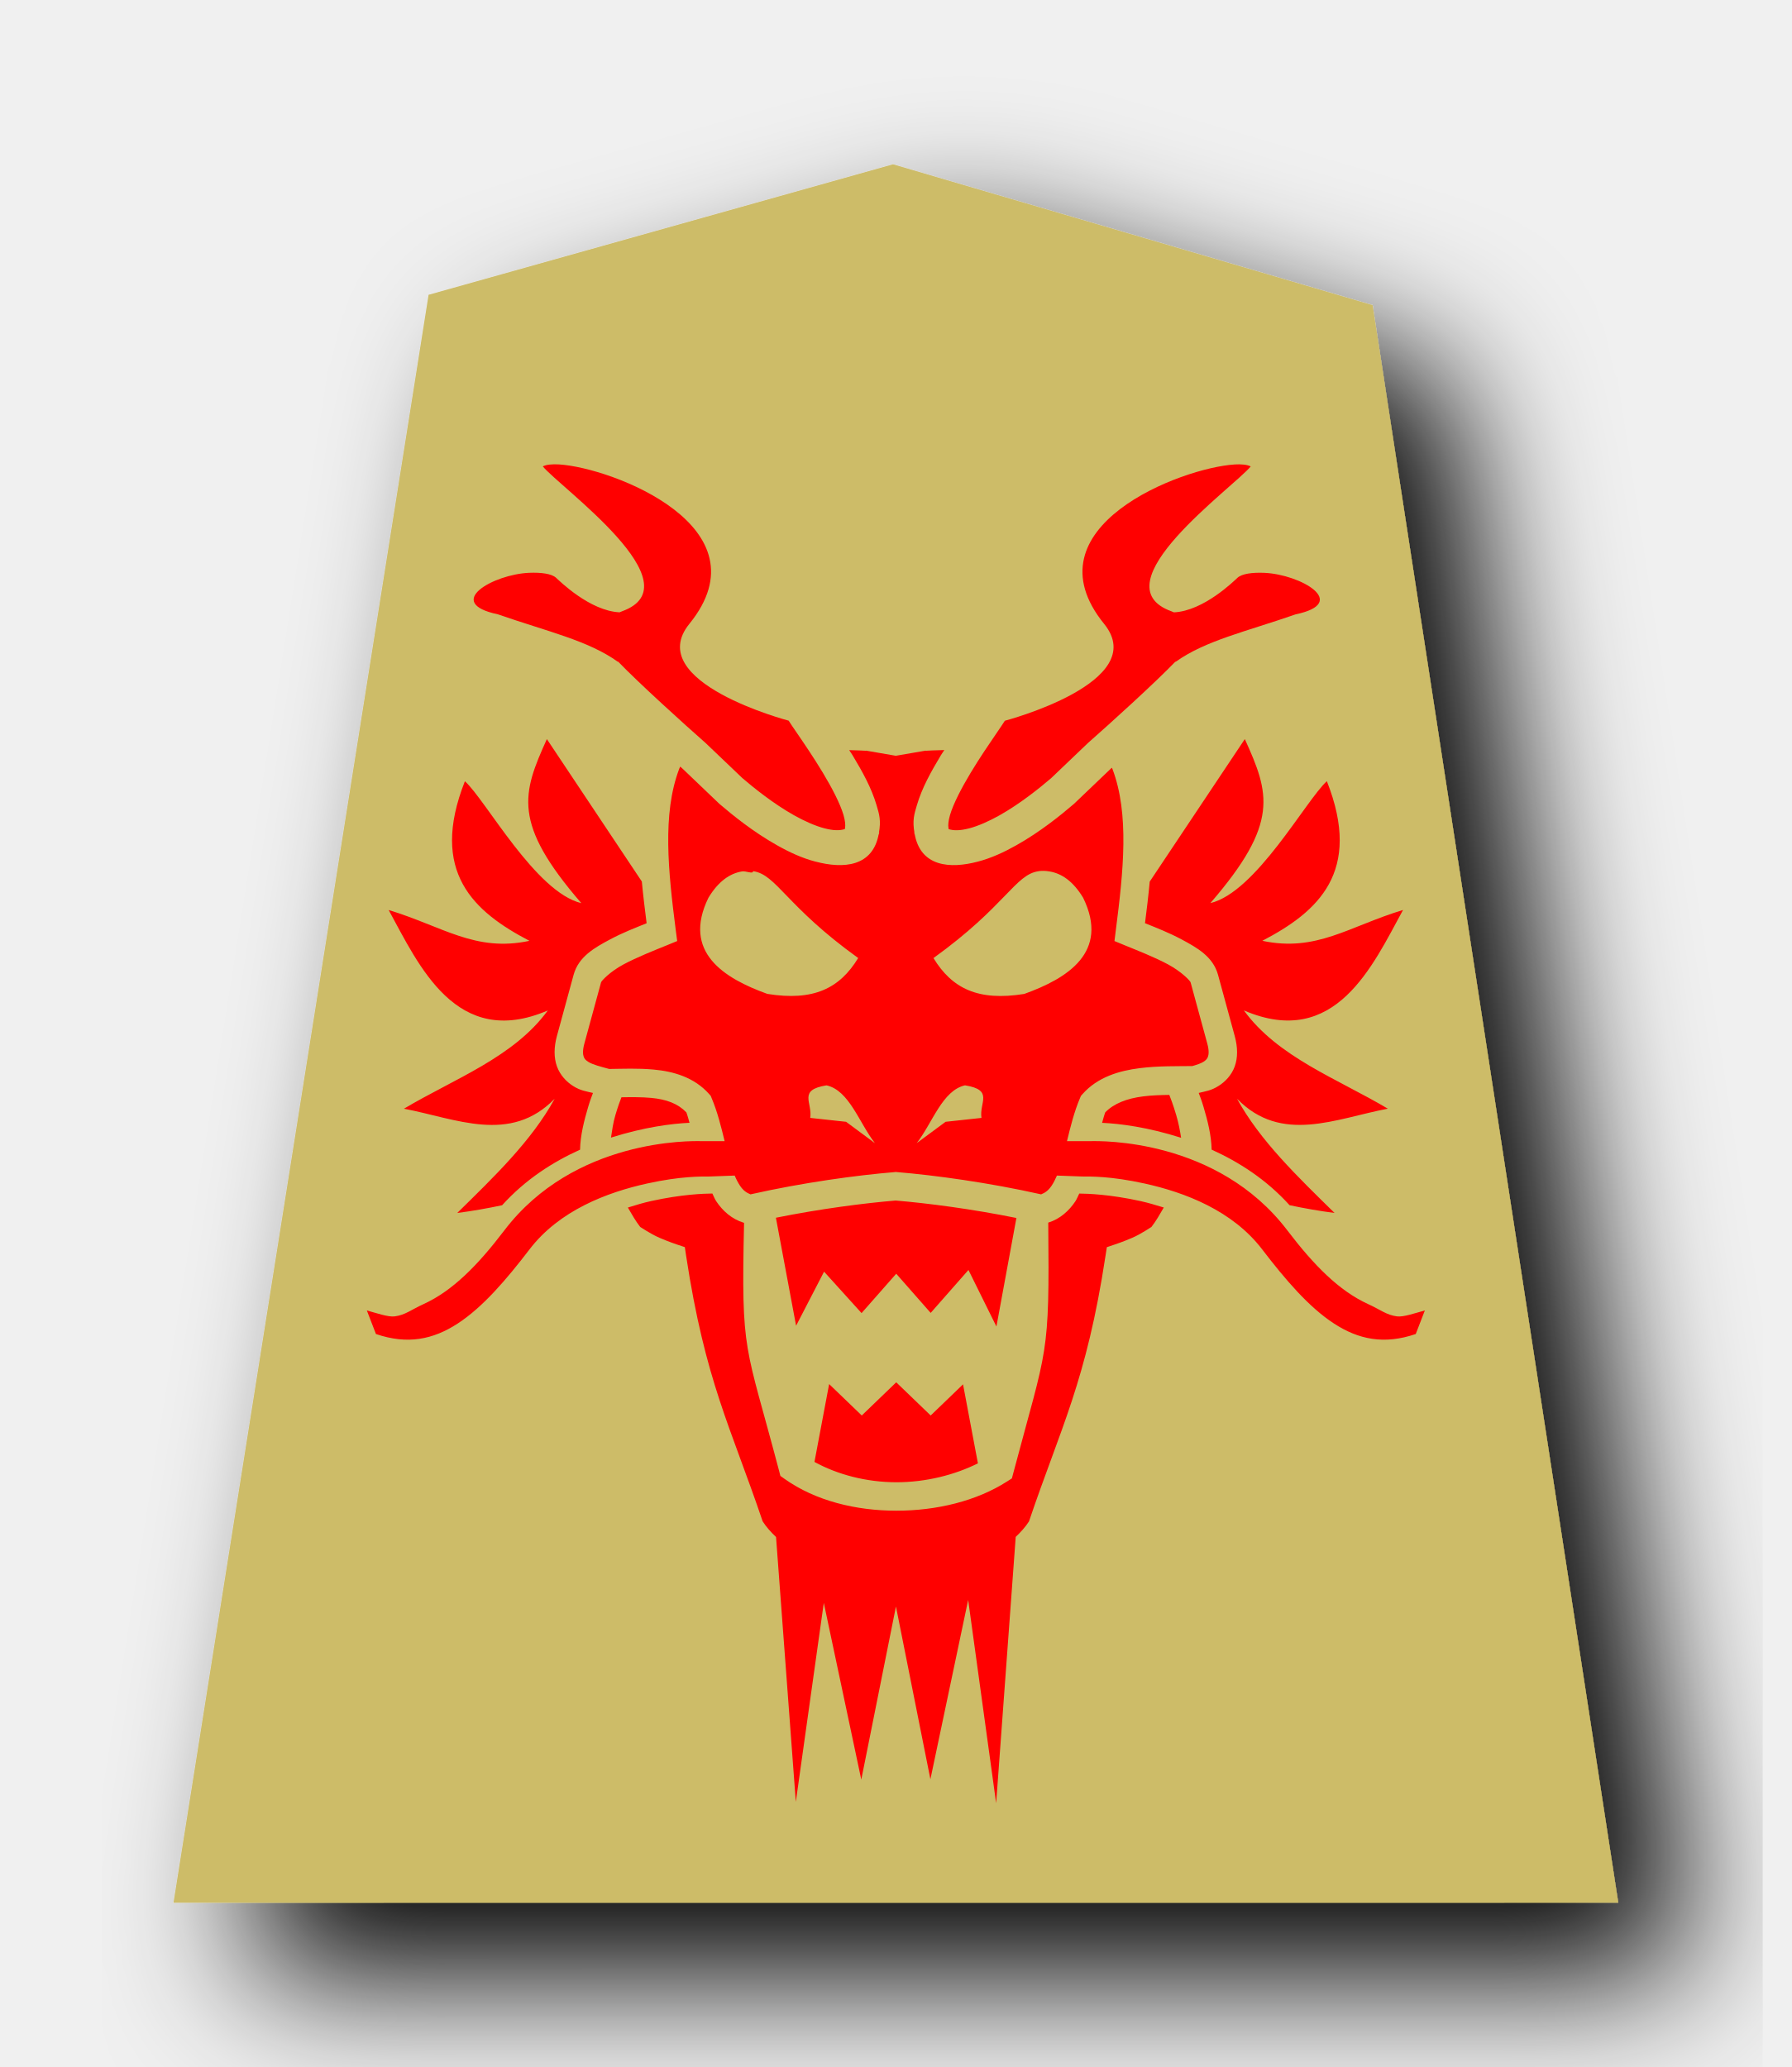
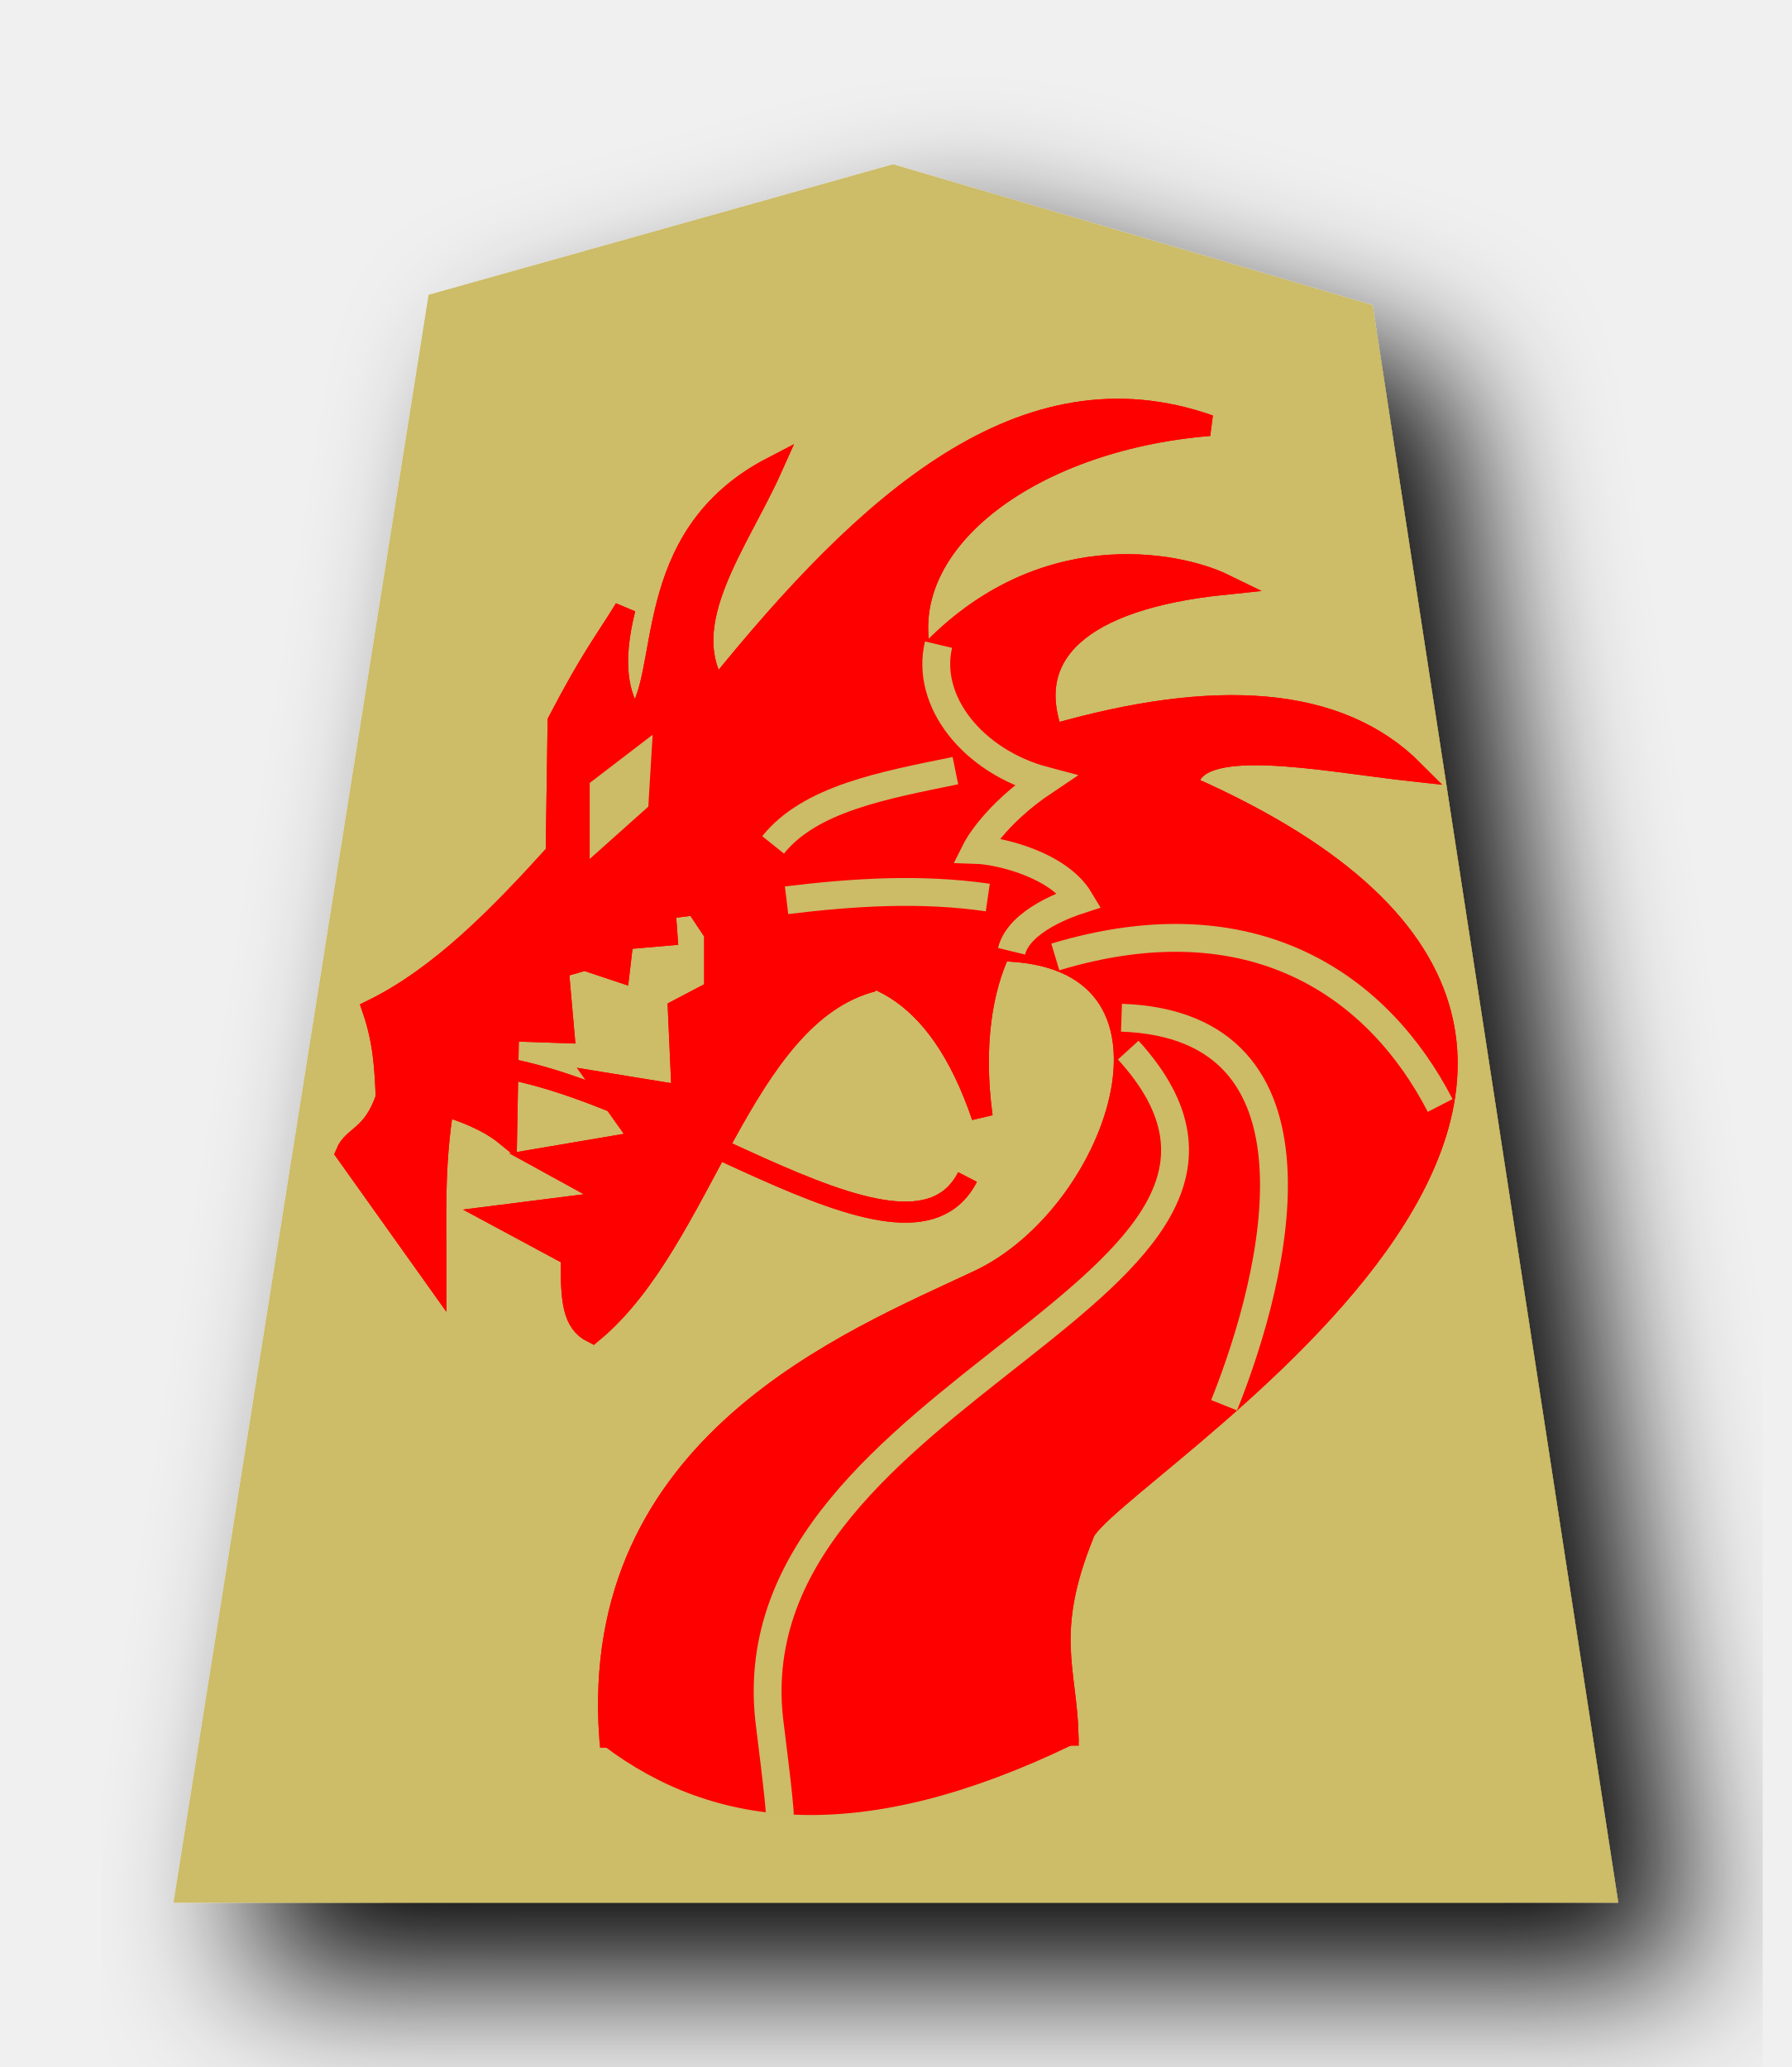
- <svg xmlns="http://www.w3.org/2000/svg" viewBox="0 0 52 60" version="1.1" id="svg14856" width="52" height="60">
-   <defs id="defs14824">
-     <filter id="a">
-       <feGaussianBlur in="SourceAlpha" result="blur" stdDeviation="2" id="feGaussianBlur14817" />
-       <feOffset result="offsetBlur" dx="2" dy="2" id="feOffset14819" />
-       <feBlend in="SourceGraphic" in2="offsetBlur" id="feBlend14821" mode="normal" />
+ <svg xmlns="http://www.w3.org/2000/svg" width="52" height="60" version="1.1" id="svg1717">
+   <defs id="defs1721">
+     <filter id="drop-shadow-27">
+       <feGaussianBlur in="SourceAlpha" result="blur" stdDeviation="2" id="feGaussianBlur5056-5" />
+       <feOffset result="offsetBlur" dx="2" dy="2" id="feOffset5058-6" />
+       <feBlend in="SourceGraphic" in2="offsetBlur" mode="normal" id="feBlend5060-96" />
    </filter>
  </defs>
-   <path d="M 29.922,5.97 17.084,9.578 10.033,54.03 49.967,54.028 43.177,9.865 Z" transform="matrix(1.05,0,0,1.05,-5.500001,-1.5)" fill="#cdbc68" filter="url(#a)" id="path14826" />
-   <g id="g13683" transform="translate(3.921499,1.54e-4)">
-     <path id="path3940" style="fill:#ff0000;fill-opacity:1;stroke:none;stroke-width:1px;stroke-linecap:butt;stroke-linejoin:miter;stroke-opacity:1" d="m 12.304,13.481 c -0.102,-0.006 -0.194,-0.005 -0.271,0.004 -0.083,0.009 -0.15,0.026 -0.201,0.053 0.503,0.614 4.462,3.429 2.297,4.207 -0.026,0.009 -0.043,0.02 -0.068,0.029 -0.866,-0.04 -1.75,-0.917 -1.846,-1.004 -0.129,-0.118 -0.432,-0.157 -0.779,-0.143 -1.043,0.044 -2.495,0.871 -0.908,1.205 1.446,0.503 2.622,0.76 3.484,1.379 l 0.004,-0.008 c 0.616,0.638 1.898,1.798 2.539,2.363 l 1.07,1.021 c 0.325,0.278 0.895,0.74 1.498,1.078 0.306,0.172 0.619,0.31 0.883,0.379 0.261,0.068 0.445,0.069 0.594,0.021 -0.001,-0.003 -0.002,-0.007 0.004,-0.035 0.014,-0.069 0.004,-0.207 -0.045,-0.373 -0.098,-0.333 -0.334,-0.785 -0.596,-1.221 -0.262,-0.436 -0.55,-0.859 -0.758,-1.162 -0.103,-0.151 -0.185,-0.27 -0.238,-0.355 0,0 -4.254,-1.117 -2.881,-2.811 2.278,-2.809 -2.248,-4.532 -3.781,-4.627 z m 19.6,0 v 0.002 c -1.533,0.095 -6.059,1.818 -3.781,4.627 1.374,1.694 -2.881,2.811 -2.881,2.811 -0.054,0.085 -0.135,0.205 -0.238,0.355 -0.207,0.303 -0.496,0.726 -0.758,1.162 -0.262,0.436 -0.498,0.888 -0.596,1.221 -0.049,0.166 -0.059,0.304 -0.045,0.373 0.006,0.028 0.005,0.032 0.004,0.035 0.148,0.048 0.333,0.046 0.594,-0.021 0.264,-0.069 0.577,-0.207 0.883,-0.379 0.603,-0.339 1.173,-0.8 1.498,-1.078 L 27.654,21.567 c 0.641,-0.565 1.923,-1.725 2.539,-2.363 l 0.004,0.008 c 0.863,-0.619 2.039,-0.876 3.484,-1.379 1.587,-0.334 0.135,-1.161 -0.908,-1.205 -0.348,-0.015 -0.65,0.025 -0.779,0.143 -0.096,0.087 -0.98,0.964 -1.846,1.004 -0.025,-0.009 -0.042,-0.02 -0.068,-0.029 -2.165,-0.778 1.794,-3.593 2.297,-4.207 -0.051,-0.026 -0.119,-0.044 -0.201,-0.053 -0.077,-0.009 -0.169,-0.01 -0.271,-0.004 z M 11.95,21.454 c -0.714,1.579 -1.014,2.435 1,4.762 -1.329,-0.318 -2.772,-2.991 -3.379,-3.539 -1.042,2.636 0.261,3.792 1.873,4.633 -1.571,0.336 -2.509,-0.416 -4.086,-0.895 0.878,1.605 1.963,4.057 4.619,2.916 -0.986,1.356 -2.706,1.979 -4.176,2.852 1.511,0.286 3.086,1.036 4.375,-0.289 -0.669,1.222 -1.759,2.266 -2.828,3.316 0.443,-0.058 0.877,-0.135 1.303,-0.225 0.684,-0.756 1.477,-1.257 2.262,-1.613 0.008,-0.418 0.121,-0.854 0.234,-1.236 0.068,-0.228 0.088,-0.263 0.141,-0.41 -0.194,-0.049 -0.355,-0.062 -0.578,-0.203 -0.189,-0.12 -0.373,-0.309 -0.467,-0.566 -0.093,-0.258 -0.09,-0.557 -0.002,-0.883 l 0.484,-1.775 c 0.144,-0.529 0.602,-0.786 1.061,-1.031 0.362,-0.194 0.727,-0.334 1.059,-0.469 -0.051,-0.401 -0.101,-0.806 -0.139,-1.211 z m 20.256,0 -2.76,4.137 c -0.037,0.404 -0.086,0.807 -0.137,1.207 0.332,0.134 0.696,0.275 1.059,0.469 0.459,0.246 0.916,0.502 1.061,1.031 l 0.484,1.775 c 0.089,0.326 0.093,0.625 0,0.883 -0.093,0.258 -0.28,0.447 -0.469,0.566 -0.223,0.141 -0.382,0.154 -0.576,0.203 0.053,0.147 0.073,0.182 0.141,0.41 0.114,0.382 0.226,0.818 0.234,1.236 0.785,0.356 1.578,0.857 2.262,1.613 0.427,0.091 0.861,0.167 1.305,0.225 -1.069,-1.051 -2.161,-2.094 -2.83,-3.316 1.289,1.325 2.866,0.575 4.377,0.289 -1.47,-0.872 -3.191,-1.496 -4.178,-2.852 2.657,1.141 3.741,-1.311 4.619,-2.916 -1.577,0.478 -2.513,1.23 -4.084,0.895 1.612,-0.84 2.915,-1.997 1.873,-4.633 -0.607,0.548 -2.052,3.221 -3.381,3.539 2.014,-2.327 1.714,-3.183 1,-4.762 z m -8.719,0.318 c -0.252,0.007 -0.502,0.016 -0.529,0.02 -0.006,7e-4 -0.014,-0.002 -0.02,-0.002 l -0.861,0.148 -0.859,-0.148 c -0.006,-5e-4 -0.015,0.003 -0.021,0.002 -0.024,-0.003 -0.251,-0.012 -0.473,-0.018 0.035,0.057 0.063,0.092 0.098,0.15 0.283,0.471 0.546,0.938 0.697,1.451 0.077,0.261 0.134,0.436 0.066,0.811 0.003,-0.016 0.009,-0.027 0.012,-0.043 -0.006,0.077 -0.013,0.088 -0.014,0.09 0.004,-0.02 -0.002,-0.028 0.002,-0.047 -0.165,0.987 -1.044,1.034 -1.83,0.826 h -0.004 c -0.393,-0.102 -0.759,-0.272 -1.119,-0.475 -0.706,-0.396 -1.308,-0.89 -1.658,-1.189 l -0.021,-0.018 -1.061,-1.014 c -0.019,-0.016 -0.053,-0.047 -0.072,-0.064 -0.003,0.008 -0.031,0.068 -0.031,0.068 v 0.002 c -0.495,1.309 -0.316,2.978 -0.098,4.68 l 0.041,0.314 -0.295,0.121 c -0.379,0.154 -0.867,0.346 -1.262,0.557 -0.394,0.211 -0.641,0.477 -0.652,0.52 l -0.484,1.775 c -0.058,0.211 -0.042,0.323 -0.02,0.385 0.022,0.062 0.056,0.1 0.135,0.15 0.128,0.081 0.362,0.139 0.604,0.205 0.392,-0.004 0.833,-0.025 1.295,0.018 0.565,0.052 1.171,0.22 1.607,0.711 l 0.045,0.051 0.025,0.062 c 0.171,0.403 0.277,0.836 0.379,1.254 h -0.666 c -0.314,-0.009 -3.7,-0.075 -5.729,2.592 -0.767,1.008 -1.5,1.753 -2.342,2.137 -0.368,0.168 -0.531,0.317 -0.838,0.357 -0.19,0.025 -0.527,-0.095 -0.809,-0.172 l 0.264,0.684 c 0.917,0.314 1.661,0.159 2.371,-0.303 0.737,-0.48 1.419,-1.284 2.082,-2.148 0.864,-1.136 2.256,-1.662 3.418,-1.918 0.988,-0.217 1.573,-0.202 1.803,-0.203 l 0.738,-0.027 c 0.047,0.112 0.099,0.211 0.152,0.291 0.095,0.144 0.192,0.208 0.307,0.254 1.517,-0.342 3.092,-0.556 4.184,-0.646 l 0.033,-0.004 0.035,0.004 c 1.091,0.09 2.664,0.305 4.182,0.646 0.115,-0.046 0.211,-0.11 0.307,-0.254 0.053,-0.08 0.104,-0.179 0.152,-0.291 l 0.74,0.027 c 0.23,9.99e-4 0.815,-0.014 1.803,0.203 1.162,0.256 2.554,0.782 3.418,1.918 0.663,0.864 1.345,1.669 2.082,2.148 0.71,0.462 1.454,0.617 2.371,0.303 l 0.264,-0.684 c -0.282,0.076 -0.619,0.197 -0.809,0.172 -0.307,-0.04 -0.47,-0.189 -0.838,-0.357 -0.842,-0.384 -1.575,-1.129 -2.342,-2.137 -2.028,-2.667 -5.415,-2.601 -5.729,-2.592 h -0.668 c 0.101,-0.418 0.208,-0.851 0.379,-1.254 l 0.027,-0.062 0.045,-0.051 c 0.44,-0.495 1.064,-0.677 1.658,-0.752 0.55,-0.07 1.091,-0.054 1.529,-0.061 0.128,-0.037 0.243,-0.074 0.318,-0.121 0.079,-0.05 0.112,-0.088 0.135,-0.15 0.022,-0.062 0.038,-0.174 -0.02,-0.385 l -0.484,-1.775 c -0.012,-0.043 -0.26,-0.308 -0.654,-0.52 -0.394,-0.211 -0.883,-0.402 -1.262,-0.557 l -0.293,-0.121 0.039,-0.314 c 0.219,-1.702 0.398,-3.373 -0.098,-4.682 -5.5e-5,-1.3e-4 -0.015,-0.033 -0.016,-0.035 -0.009,0.008 -0.026,0.023 -0.035,0.031 l -1.061,1.014 -0.021,0.018 c -0.35,0.3 -0.953,0.793 -1.658,1.189 -0.361,0.203 -0.726,0.372 -1.119,0.475 h -0.002 c -0.787,0.208 -1.668,0.162 -1.832,-0.828 0.004,0.02 -4.19e-4,0.028 0.004,0.049 -3.7e-4,-0.002 -0.007,-0.012 -0.014,-0.09 0.002,0.015 0.007,0.026 0.01,0.041 -0.067,-0.372 -0.009,-0.548 0.068,-0.809 0.151,-0.513 0.414,-0.98 0.697,-1.451 0.035,-0.059 0.064,-0.095 0.1,-0.152 z m -5.551,3.516 c 0.679,0.097 0.952,1.013 3.049,2.521 -0.536,0.882 -1.297,1.258 -2.637,1.041 -1.257,-0.452 -2.48,-1.213 -1.709,-2.791 0.291,-0.48 0.62,-0.704 0.973,-0.764 0.119,-0.02 0.321,0.087 0.324,-0.008 z m 8.283,0 c 0.097,-0.014 0.202,-0.013 0.322,0.008 0.353,0.06 0.682,0.284 0.973,0.764 0.771,1.578 -0.452,2.339 -1.709,2.791 -1.34,0.217 -2.098,-0.159 -2.635,-1.041 2.096,-1.509 2.37,-2.425 3.049,-2.521 z m -6.154,6.217 c 0.66,0.144 0.95,1.093 1.406,1.678 L 20.634,32.563 19.593,32.45 c 0.07,-0.451 -0.367,-0.81 0.473,-0.945 z m 4.023,0 c 0.84,0.135 0.405,0.495 0.475,0.945 l -1.041,0.113 -0.838,0.619 c 0.457,-0.585 0.744,-1.533 1.404,-1.678 z m 5.928,0.277 c -0.258,0.004 -0.516,0.012 -0.758,0.043 -0.479,0.06 -0.855,0.209 -1.102,0.463 -0.034,0.088 -0.062,0.2 -0.092,0.305 0.519,0.023 1.324,0.125 2.293,0.434 -0.032,-0.21 -0.075,-0.434 -0.141,-0.656 -0.097,-0.327 -0.162,-0.486 -0.201,-0.588 z m -15.902,0.07 c -0.046,0.124 -0.09,0.229 -0.176,0.518 -0.067,0.226 -0.094,0.44 -0.127,0.652 0.963,-0.305 1.763,-0.407 2.279,-0.43 -0.03,-0.104 -0.058,-0.215 -0.092,-0.303 -0.246,-0.255 -0.579,-0.379 -1.023,-0.42 -0.269,-0.025 -0.562,-0.023 -0.861,-0.018 z m 2.639,2.793 c -0.253,0.003 -0.885,0.022 -1.779,0.219 -0.219,0.048 -0.447,0.117 -0.674,0.188 0.113,0.193 0.223,0.389 0.359,0.564 -0.007,-0.009 0.292,0.198 0.555,0.312 0.263,0.114 0.5,0.193 0.5,0.193 l 0.24,0.08 0.037,0.25 c 0.555,3.646 1.3,4.984 2.221,7.709 0.107,0.167 0.242,0.316 0.389,0.455 l 0.574,7.689 0.812,-5.777 1.088,5.131 1.006,-5.025 1,5.014 1.096,-5.205 0.812,5.9 0.568,-7.73 c 0.145,-0.138 0.279,-0.284 0.385,-0.449 0.921,-2.726 1.666,-4.065 2.221,-7.711 l 0.039,-0.25 0.238,-0.08 c 0,0 0.239,-0.079 0.502,-0.193 0.263,-0.114 0.559,-0.321 0.553,-0.312 0.137,-0.176 0.247,-0.373 0.359,-0.566 -0.226,-0.07 -0.454,-0.137 -0.672,-0.186 -0.896,-0.197 -1.53,-0.216 -1.781,-0.219 -0.038,0.075 -0.067,0.154 -0.113,0.225 -0.18,0.271 -0.442,0.512 -0.787,0.619 0.038,3.947 -0.024,3.54 -1.014,7.268 l -0.041,0.156 -0.135,0.086 c -0.889,0.572 -2.052,0.852 -3.219,0.852 -1.166,-4.8e-4 -2.343,-0.284 -3.244,-0.924 l -0.121,-0.086 -0.037,-0.145 C 17.704,38.951 17.586,39.364 17.673,35.495 l -0.01,-0.002 c -0.349,-0.106 -0.616,-0.349 -0.797,-0.623 -0.047,-0.07 -0.075,-0.15 -0.113,-0.225 z m 5.324,0.203 c -0.924,0.077 -2.201,0.242 -3.48,0.5 l 0.586,3.135 0.812,-1.57 1.088,1.203 1.006,-1.143 1,1.137 1.096,-1.246 0.812,1.641 0.58,-3.15 c -1.287,-0.261 -2.571,-0.428 -3.5,-0.506 z m 0.012,5.277 -1,0.963 -0.947,-0.912 -0.426,2.26 c 0.672,0.369 1.508,0.589 2.377,0.59 0.863,3.48e-4 1.696,-0.214 2.367,-0.549 l -0.432,-2.293 -0.939,0.904 z" />
+   <filter id="drop-shadow">
+     <feGaussianBlur in="SourceAlpha" result="blur" stdDeviation="2" id="feGaussianBlur1692" />
+     <feOffset result="offsetBlur" dx="2" dy="2" id="feOffset1694" />
+     <feBlend in="SourceGraphic" in2="offsetBlur" mode="normal" id="feBlend1696" />
+   </filter>
+   <path style="fill:#cdbc68;fill-opacity:1;filter:url(#drop-shadow-27)" id="path5861" d="m 29.922,5.97 -12.838,3.608 -7.051,44.452 39.934,-0.002 -6.79,-44.163 z" transform="matrix(1.05,0,0,1.05,-5.5,-1.5)" />
+   <g transform="matrix(0.7642564,0,0,0.7642564,-51.03718,-92.5029)" id="g5991">
+     <path style="fill:#ff0000;fill-opacity:1;stroke:#ff0000;stroke-width:0.8;stroke-linecap:butt;stroke-linejoin:miter;stroke-miterlimit:4;stroke-dasharray:none;stroke-opacity:1" d="m 99.939,158.298 c -5.05,1.298 -6.423,9.839 -10.661,13.344 -0.736,-0.368 -0.828,-1.192 -0.798,-2.901 l -2.828,-1.523 4.569,-0.58 -2.901,-1.595 3.844,-0.653 -1.595,-2.248 3.118,0.508 -0.145,-3.263 1.378,-0.725 V 156.485 l -0.725,-1.088 -1.16,0.145 0.073,1.015 -1.668,0.145 -0.145,1.233 -1.305,-0.435 -1.015,0.29 0.218,2.466 -2.103,-0.072 -0.073,3.989 c -0.474,-0.387 -1.149,-0.774 -2.393,-1.16 -0.385,2.272 -0.286,4.327 -0.29,6.6 l -3.409,-4.786 c 0.27,-0.657 1.007,-0.598 1.523,-2.103 -0.045,-1.05 -0.085,-2.098 -0.508,-3.336 2.56,-1.264 4.783,-3.539 6.962,-5.947 l 0.073,-5.004 c 1.305,-2.498 1.753,-2.994 2.538,-4.279 -0.51,2.033 -0.286,3.332 0.363,4.206 1.446,-1.538 0.089,-6.905 5.222,-9.573 -1.287,2.877 -3.691,5.894 -2.103,8.413 5.712,-7.082 11.658,-12.498 18.711,-10.008 -6.96,0.571 -12.106,4.596 -10.904,8.948 4.373,-4.886 9.736,-3.754 11.456,-2.915 -5.427,0.561 -7.647,2.641 -6.499,5.715 6.145,-1.765 10.849,-1.497 13.707,1.378 -3.442,-0.376 -8.448,-1.443 -8.58,0.571 24.088,10.629 -3.532,26.368 -3.966,28.437 -1.502,3.714 -0.65,5.123 -0.58,7.615 l -17.405,0.072 c -0.79,-11.119 9.081,-15.023 14.019,-17.348 5.409,-2.547 8.743,-12.412 0.809,-12.521 -0.674,1.42 -1.059,3.566 -0.686,6.3 -1.656,-4.871 -4.462,-6.293 -8.05,-5.367" id="path5923" />
+     <g id="g5959" style="stroke-width:0.8;stroke-miterlimit:4;stroke-dasharray:none">
+       <path id="path5925" d="m 76.815,188.497 c -0.383,-1.615 0.982,-3.333 3.033,-3.876 -1.475,-0.986 -1.966,-1.97 -1.966,-1.97 0.661,-0.021 2.352,-0.417 2.954,-1.423 -0.279,-0.091 -1.725,-0.574 -1.941,-1.465" style="display:inline;fill:none;stroke:#ffffff;stroke-width:0.6;stroke-linecap:butt;stroke-linejoin:miter;stroke-miterlimit:4;stroke-dasharray:none;stroke-opacity:1" transform="matrix(1.333333,0,0,-1.333333,0,396.8507)" />
+       <g id="g5957" style="stroke-width:0.8;stroke-miterlimit:4;stroke-dasharray:none">
+         <g id="g5949" style="stroke:#ffffff;stroke-width:0.8;stroke-miterlimit:4;stroke-dasharray:none">
+           <path id="path5927" d="m 106.855,157.383 c 7.556,-2.277 12.294,1.142 14.615,5.641" style="fill:none;stroke:#ffffff;stroke-width:0.8;stroke-linecap:butt;stroke-linejoin:miter;stroke-miterlimit:4;stroke-dasharray:none;stroke-opacity:1" />
+           <path id="path5929" d="m 109.368,159.691 c 8.144,0.284 5.927,9.657 3.897,14.718" style="fill:none;stroke:#ffffff;stroke-width:0.8;stroke-linecap:butt;stroke-linejoin:miter;stroke-miterlimit:4;stroke-dasharray:none;stroke-opacity:1" />
+           <path id="path5931" d="m 113.778,156.87 c 3.371,1.833 6.189,4.367 4.974,12" style="fill:none;stroke:#ffffff;stroke-width:0.8;stroke-linecap:butt;stroke-linejoin:miter;stroke-miterlimit:4;stroke-dasharray:none;stroke-opacity:1" />
+           <path id="path5933" d="m 108.701,173.639 c -1.781,0.807 -2.699,7.632 -1.436,7.231" style="fill:none;stroke:#ffffff;stroke-width:0.8;stroke-linecap:butt;stroke-linejoin:miter;stroke-miterlimit:4;stroke-dasharray:none;stroke-opacity:1" />
+           <g style="stroke:#ffffff;stroke-width:0.8;stroke-miterlimit:4;stroke-dasharray:none" id="g5947">
+             <path style="fill:none;stroke:#ffffff;stroke-width:0.8;stroke-linecap:butt;stroke-linejoin:miter;stroke-miterlimit:4;stroke-dasharray:none;stroke-opacity:1" d="m 114.035,161.742 c 2.846,11.105 -15.307,14.109 -12.666,25.128" id="path5935" />
+             <path style="fill:none;stroke:#ffffff;stroke-width:0.8;stroke-linecap:butt;stroke-linejoin:miter;stroke-miterlimit:4;stroke-dasharray:none;stroke-opacity:1" d="m 109.625,160.921 c 8.402,9.23 -15.847,12.912 -13.538,26.102" id="path5937" />
+             <path style="fill:none;stroke:#ffffff;stroke-width:0.8;stroke-linecap:butt;stroke-linejoin:miter;stroke-miterlimit:4;stroke-dasharray:none;stroke-opacity:1" d="m 106.137,168.101 2.82,1.333" id="path5939" />
+             <path style="fill:none;stroke:#ffffff;stroke-width:0.8;stroke-linecap:butt;stroke-linejoin:miter;stroke-miterlimit:4;stroke-dasharray:none;stroke-opacity:1" d="m 100.958,171.075 c 0.944,1.219 1.638,2.318 3.128,2.308" id="path5941" />
+             <path style="fill:none;stroke:#ffffff;stroke-width:0.8;stroke-linecap:butt;stroke-linejoin:miter;stroke-miterlimit:4;stroke-dasharray:none;stroke-opacity:1" d="m 94.548,175.126 c 0.727,1.872 3.111,1.784 5.282,1.949" id="path5943" />
+             <path style="fill:none;stroke:#ffffff;stroke-width:0.8;stroke-linecap:butt;stroke-linejoin:miter;stroke-miterlimit:4;stroke-dasharray:none;stroke-opacity:1" d="m 91.061,180.1 c 0.097,3.528 2.614,3.75 4.974,3.949" id="path5945" />
+           </g>
+         </g>
+         <path style="fill:none;stroke:#ffffff;stroke-width:0.8;stroke-linecap:butt;stroke-linejoin:miter;stroke-miterlimit:4;stroke-dasharray:none;stroke-opacity:1" d="m 93.112,152.255 c 2.017,-2.722 3.803,-5.72 7.128,-6.872" id="path5951" />
+         <path style="fill:none;stroke:#ffffff;stroke-width:0.8;stroke-linecap:butt;stroke-linejoin:miter;stroke-miterlimit:4;stroke-dasharray:none;stroke-opacity:1" d="m 96.65,155.229 c 2.547,-0.309 5.094,-0.472 7.641,-0.103" id="path5953" />
+         <path style="fill:none;stroke:#ffffff;stroke-width:0.8;stroke-linecap:butt;stroke-linejoin:miter;stroke-miterlimit:4;stroke-dasharray:none;stroke-opacity:1" d="m 96.138,153.127 c 1.403,-1.755 4.191,-2.262 6.923,-2.82" id="path5955" />
+       </g>
+     </g>
+     <path style="fill:#ffffff;fill-opacity:1;stroke:#ffffff;stroke-width:0.8;stroke-linecap:butt;stroke-linejoin:miter;stroke-miterlimit:4;stroke-dasharray:none;stroke-opacity:1" d="m 91.112,149.793 -1.538,1.179 v 1.795 l 1.436,-1.282 z" id="path5961" />
+     <path style="fill:none;stroke:#ff0000;stroke-width:0.8;stroke-linecap:butt;stroke-linejoin:miter;stroke-miterlimit:4;stroke-dasharray:none;stroke-opacity:1" d="m 84.446,161.434 c 6.802,0.229 16.721,8.885 19.076,4.308" id="path5963" />
+     <path id="path5965" d="m 99.939,158.298 c -5.05,1.298 -6.423,9.839 -10.661,13.344 -0.736,-0.368 -0.828,-1.192 -0.798,-2.901 l -2.828,-1.523 4.569,-0.58 -2.901,-1.595 3.844,-0.653 -1.595,-2.248 3.118,0.508 -0.145,-3.263 1.378,-0.725 V 156.485 l -0.725,-1.088 -1.16,0.145 0.073,1.015 -1.668,0.145 -0.145,1.233 -1.305,-0.435 -1.015,0.29 0.218,2.466 -2.103,-0.072 -0.073,3.989 c -0.474,-0.387 -1.149,-0.774 -2.393,-1.16 -0.385,2.272 -0.286,4.327 -0.29,6.6 l -3.409,-4.786 c 0.27,-0.657 1.007,-0.598 1.523,-2.103 -0.045,-1.05 -0.085,-2.098 -0.508,-3.336 2.56,-1.264 4.783,-3.539 6.962,-5.947 l 0.073,-5.004 c 1.305,-2.498 1.753,-2.994 2.538,-4.279 -0.51,2.033 -0.286,3.332 0.363,4.206 1.446,-1.538 0.089,-6.905 5.222,-9.573 -1.287,2.877 -3.691,5.894 -2.103,8.413 5.712,-7.082 11.658,-12.498 18.711,-10.008 -6.96,0.571 -12.106,4.596 -10.904,8.948 4.373,-4.886 9.736,-3.754 11.456,-2.915 -5.427,0.561 -7.647,2.641 -6.499,5.715 6.145,-1.765 10.849,-1.497 13.707,1.378 -3.442,-0.376 -8.448,-1.443 -8.58,0.571 24.088,10.629 -3.532,26.368 -3.966,28.437 -1.502,3.714 -0.65,5.123 -0.58,7.615 -7.879,3.808 -13.315,3.165 -17.405,0.072 -0.79,-11.119 9.081,-15.023 14.019,-17.348 5.409,-2.547 8.743,-12.412 0.809,-12.521 -0.674,1.42 -1.059,3.566 -0.686,6.3 -1.656,-4.871 -4.462,-6.293 -8.05,-5.367" style="fill:#ff0000;fill-opacity:1;stroke:#ff0000;stroke-width:0.8;stroke-linecap:butt;stroke-linejoin:miter;stroke-miterlimit:4;stroke-dasharray:none;stroke-opacity:1" />
+     <g style="stroke-width:0.8;stroke-miterlimit:4;stroke-dasharray:none" id="g5985">
+       <path transform="matrix(1.333333,0,0,-1.333333,0,396.8507)" style="display:inline;fill:none;stroke:#ccbb67;stroke-width:0.793;stroke-linecap:butt;stroke-linejoin:miter;stroke-miterlimit:4;stroke-dasharray:none;stroke-opacity:1" d="m 76.815,188.497 c -0.383,-1.615 0.982,-3.333 3.033,-3.876 -1.475,-0.986 -1.966,-1.97 -1.966,-1.97 0.661,-0.021 2.352,-0.417 2.954,-1.423 -0.279,-0.091 -1.725,-0.574 -1.941,-1.465" id="path5967" />
+       <g style="stroke-width:0.8;stroke-miterlimit:4;stroke-dasharray:none" id="g5983">
+         <g style="stroke:#ffffff;stroke-width:0.8;stroke-miterlimit:4;stroke-dasharray:none" id="g5977">
+           <path style="fill:none;stroke:#ccbb67;stroke-width:1.058;stroke-linecap:butt;stroke-linejoin:miter;stroke-miterlimit:4;stroke-dasharray:none;stroke-opacity:1" d="m 106.855,157.383 c 7.556,-2.277 12.294,1.142 14.615,5.641" id="path5969" />
+           <path style="fill:none;stroke:#ccbb67;stroke-width:1.058;stroke-linecap:butt;stroke-linejoin:miter;stroke-miterlimit:4;stroke-dasharray:none;stroke-opacity:1" d="m 109.368,159.691 c 8.144,0.284 5.927,9.657 3.897,14.718" id="path5971" />
+           <g id="g5975" style="stroke:#ffffff;stroke-width:0.8;stroke-miterlimit:4;stroke-dasharray:none">
+             <path id="path5973" d="m 109.625,160.921 c 8.252,9.066 -14.993,12.779 -13.637,25.406 0.025,0.229 0.413,3.232 0.404,3.645" style="fill:none;stroke:#ccbb67;stroke-width:1.058;stroke-linecap:butt;stroke-linejoin:miter;stroke-miterlimit:4;stroke-dasharray:none;stroke-opacity:1" />
+           </g>
+         </g>
+         <path id="path5979" d="m 96.65,155.229 c 2.547,-0.309 5.094,-0.472 7.641,-0.103" style="fill:none;stroke:#ccbb67;stroke-width:1.058;stroke-linecap:butt;stroke-linejoin:miter;stroke-miterlimit:4;stroke-dasharray:none;stroke-opacity:1" />
+         <path id="path5981" d="m 96.138,153.127 c 1.403,-1.755 4.191,-2.262 6.923,-2.82" style="fill:none;stroke:#ccbb67;stroke-width:1.058;stroke-linecap:butt;stroke-linejoin:miter;stroke-miterlimit:4;stroke-dasharray:none;stroke-opacity:1" />
+       </g>
+     </g>
+     <path id="path5987" d="m 91.112,149.793 -1.538,1.179 v 1.795 l 1.436,-1.282 z" style="fill:#ccbb67;fill-opacity:1;stroke:#ccbb67;stroke-width:0.8;stroke-linecap:butt;stroke-linejoin:miter;stroke-miterlimit:4;stroke-dasharray:none;stroke-opacity:1" />
+     <path id="path5989" d="m 84.446,161.434 c 6.802,0.229 16.721,8.885 19.076,4.308" style="fill:none;stroke:#ff0000;stroke-width:0.8;stroke-linecap:butt;stroke-linejoin:miter;stroke-miterlimit:4;stroke-dasharray:none;stroke-opacity:1" />
  </g>
</svg>
